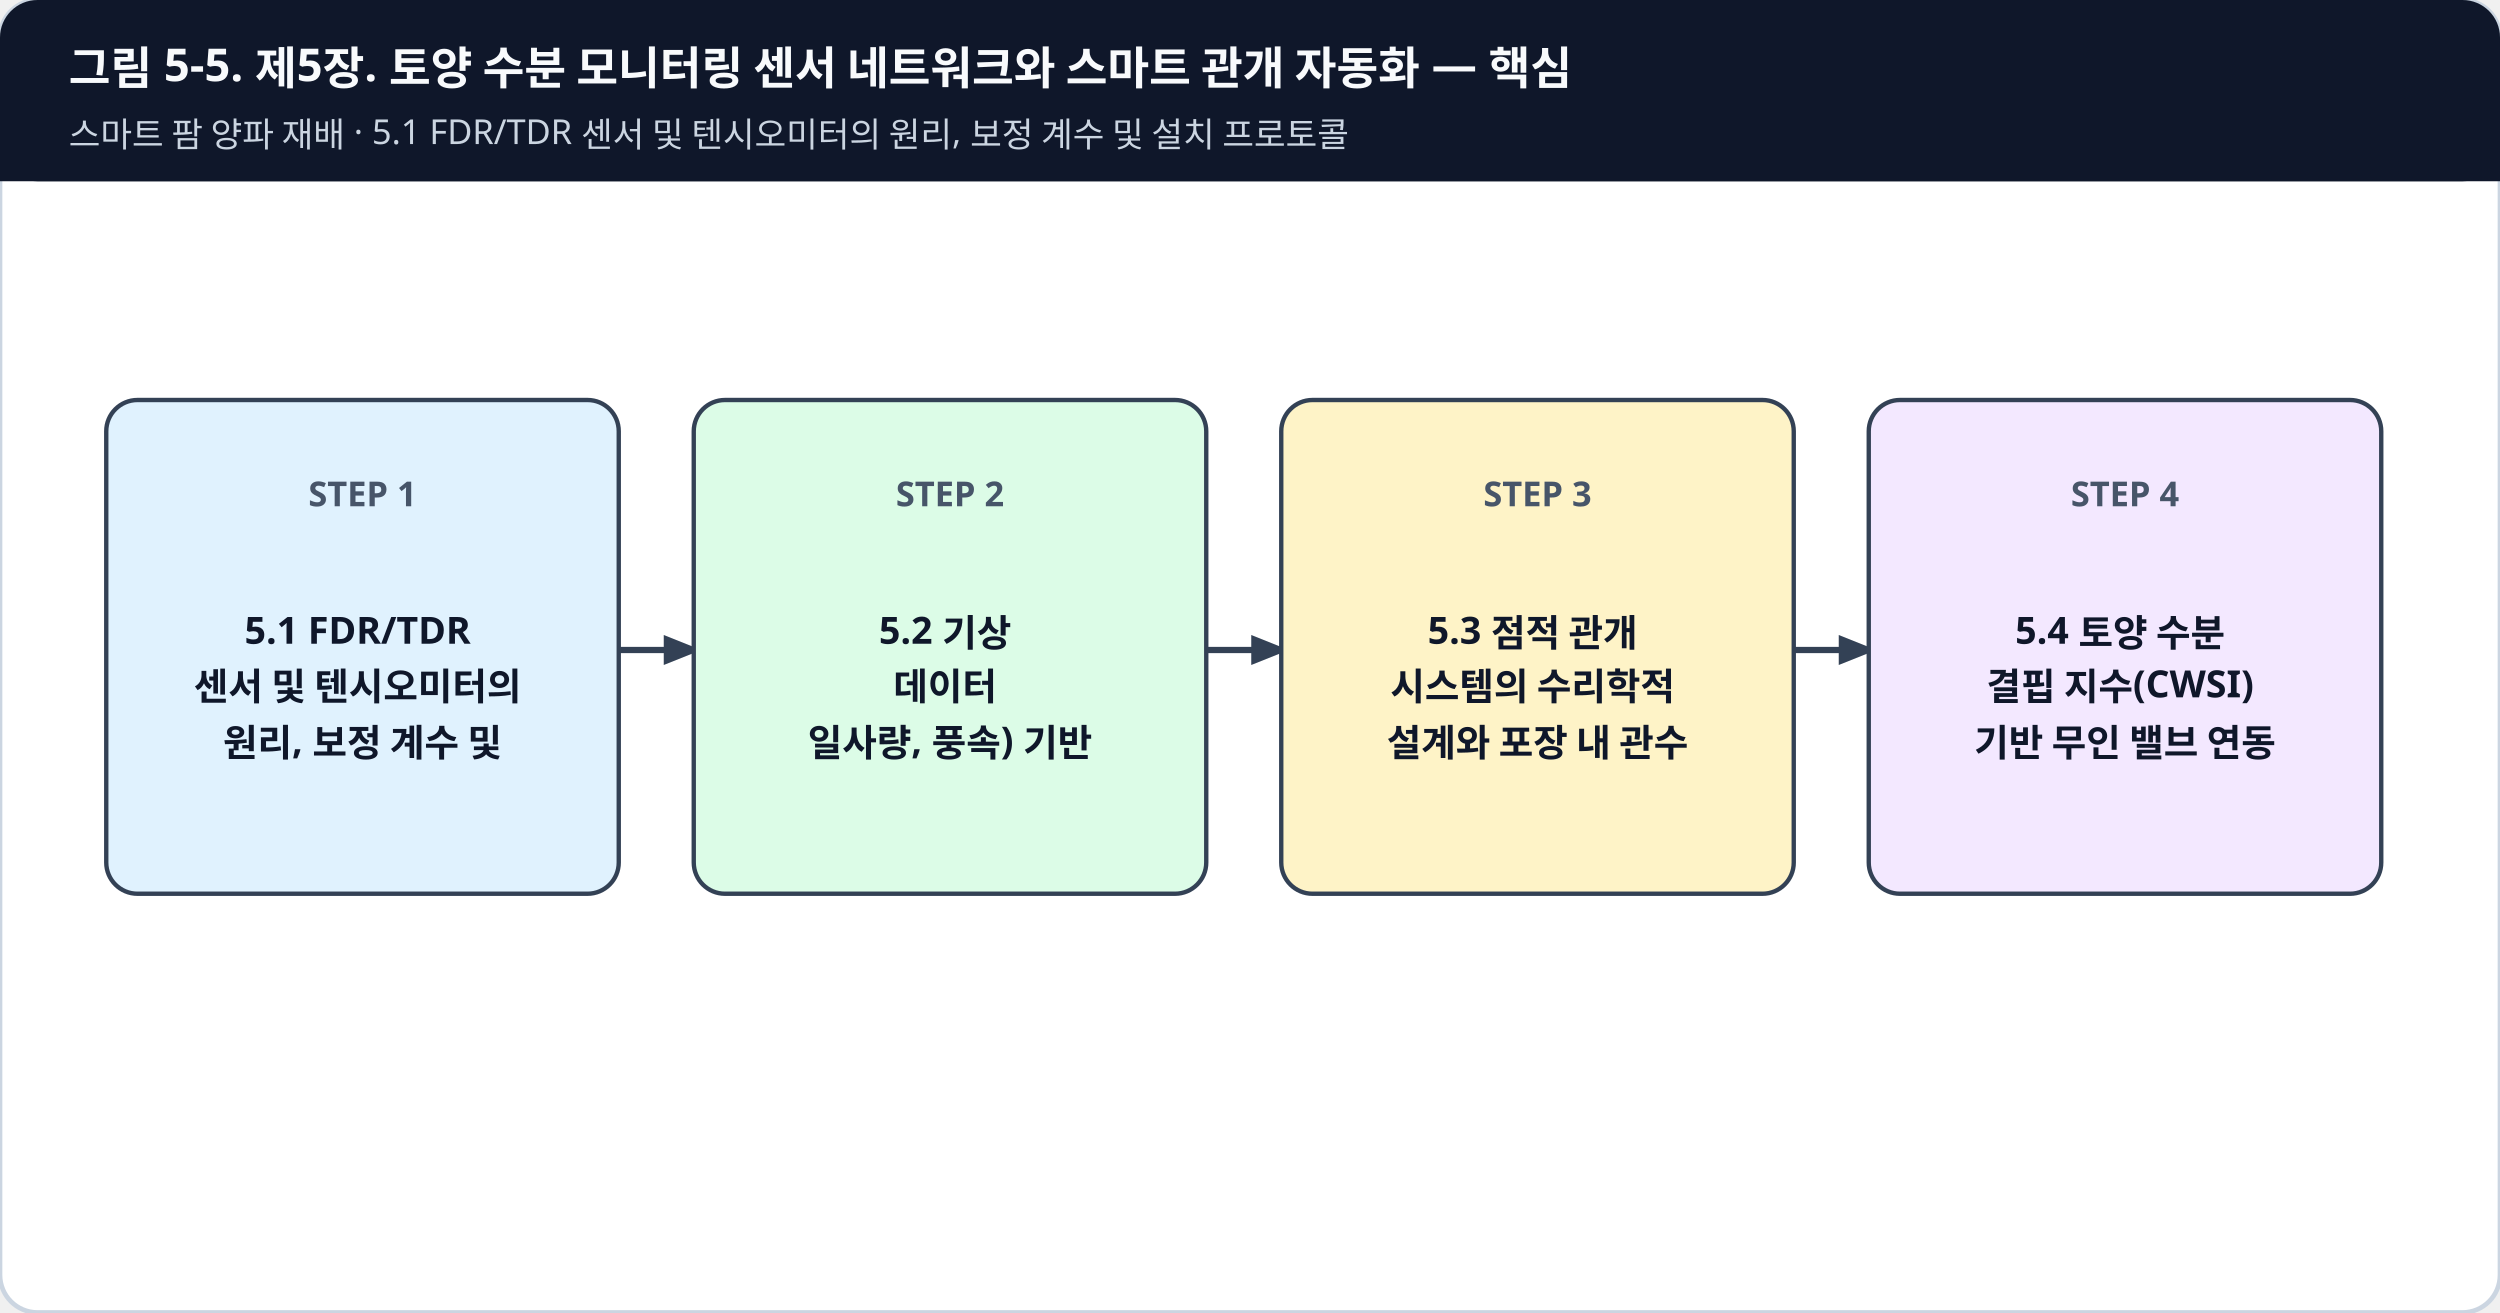
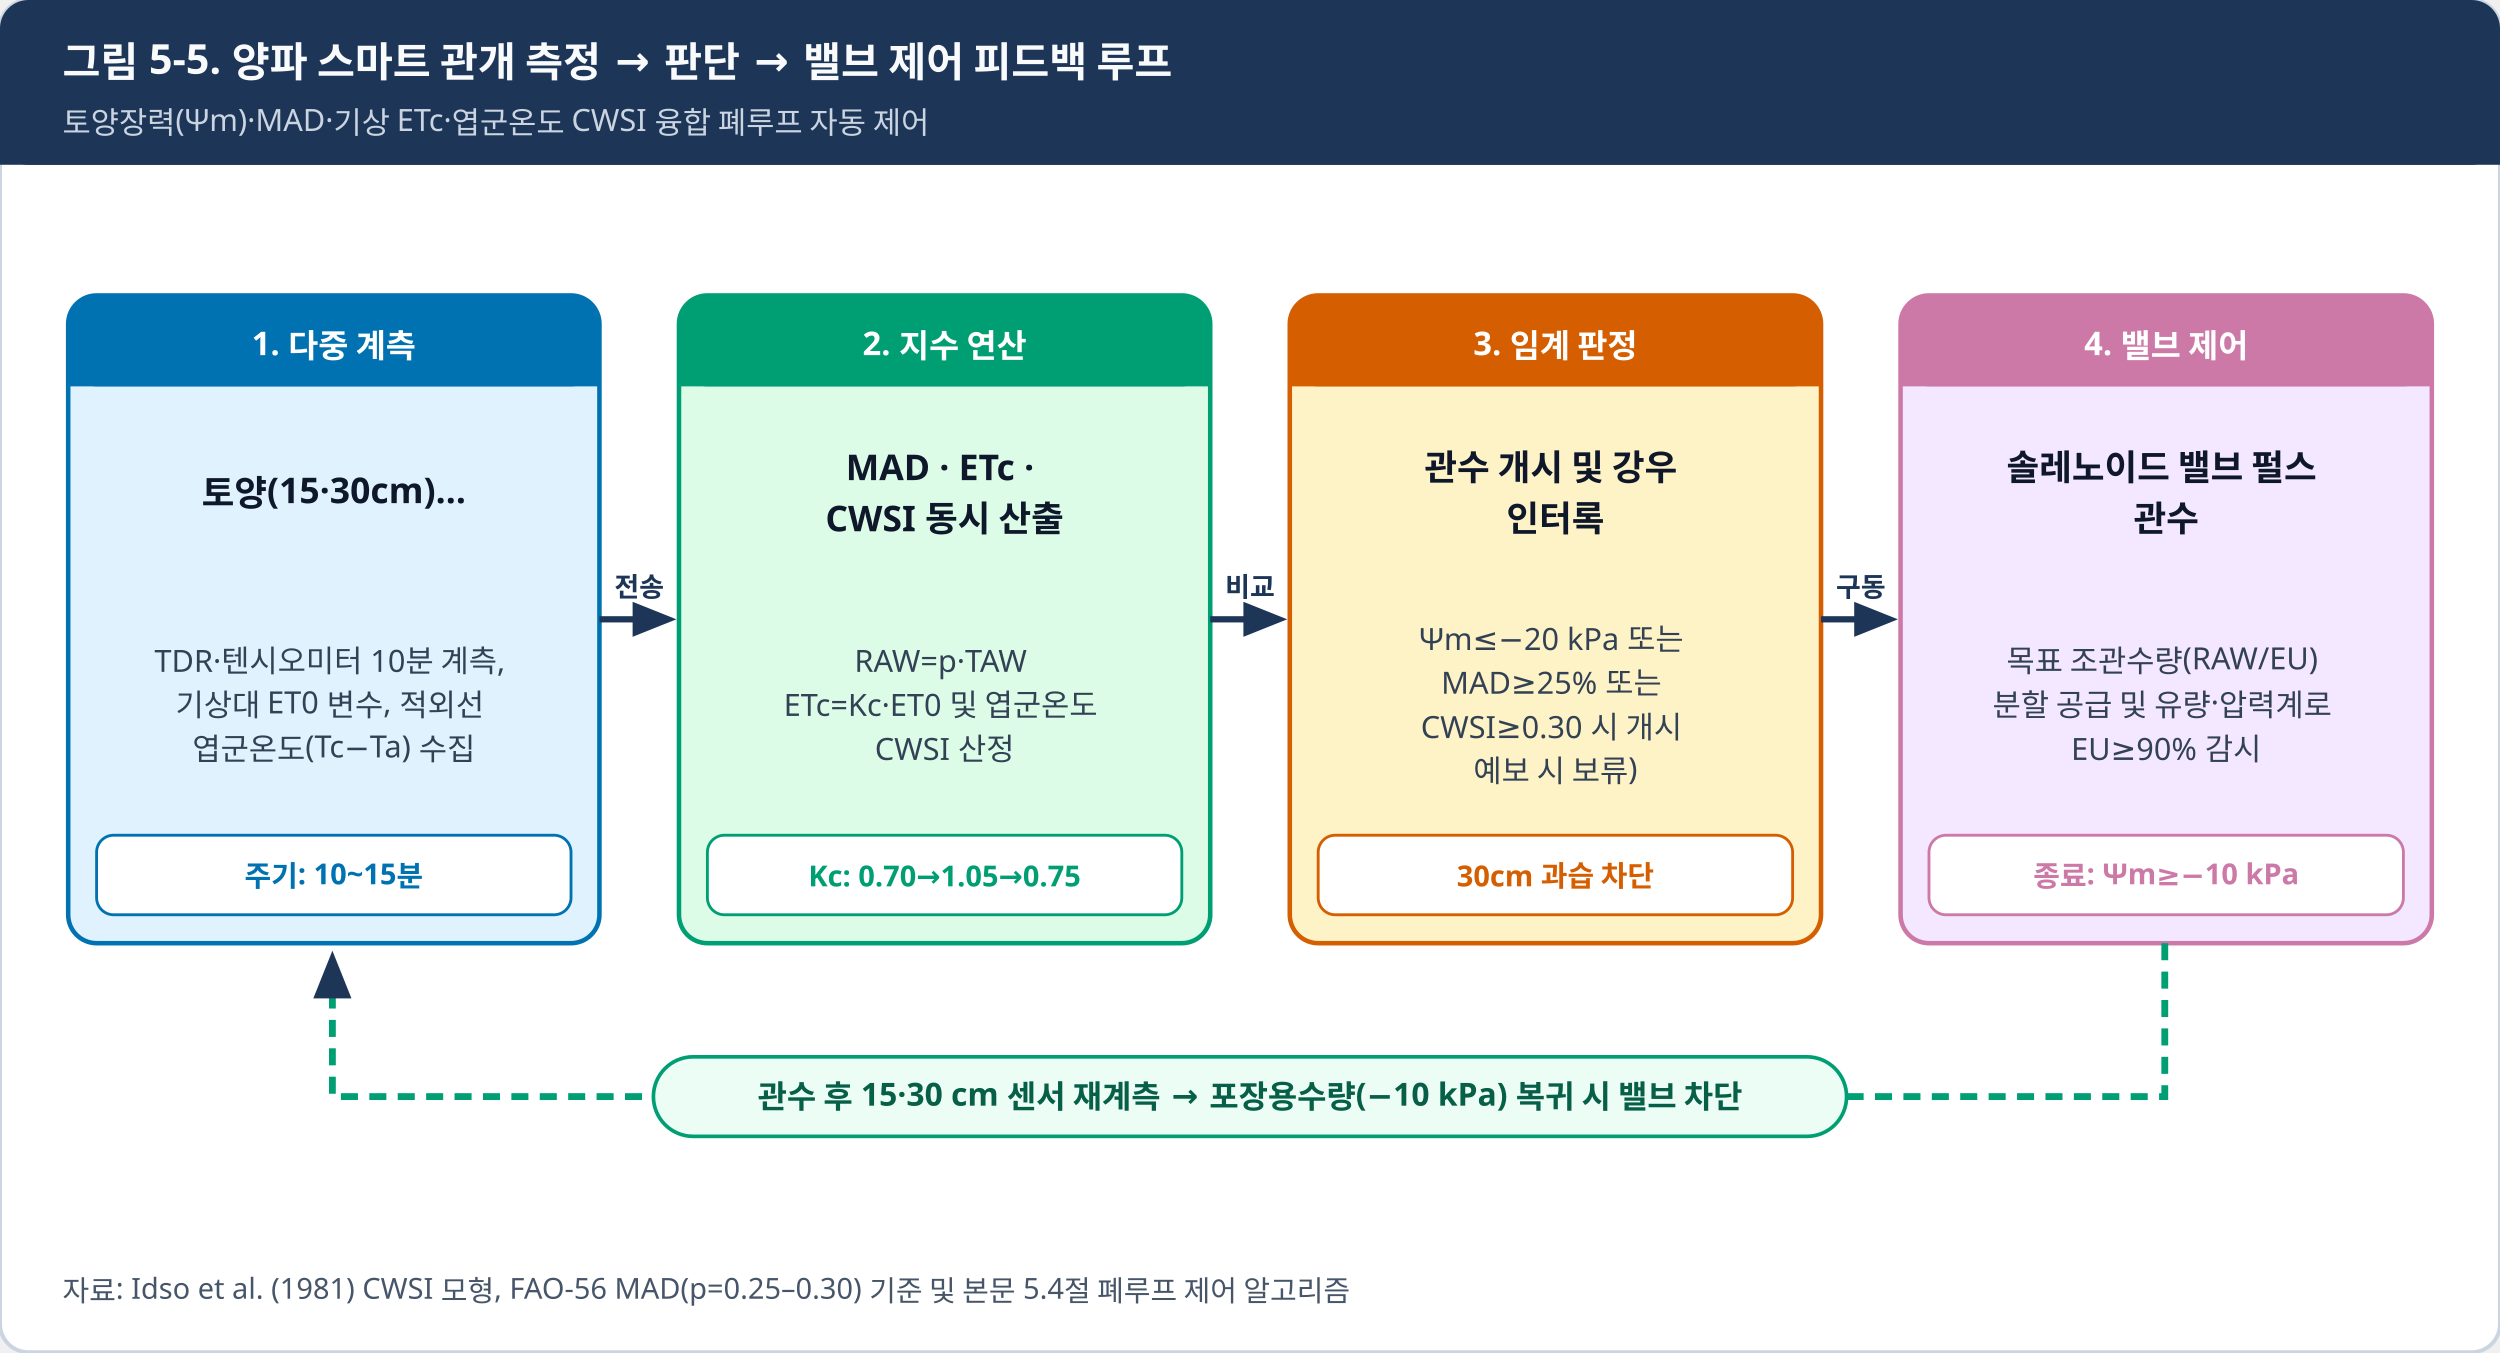
- <svg xmlns="http://www.w3.org/2000/svg" viewBox="0 0 800 420" width="800" height="420" style="background:#ffffff;font-family:'Malgun Gothic', 'Apple SD Gothic Neo', 'Noto Sans KR', sans-serif;">
-   <rect x="0" y="0" width="800" height="420" rx="12" fill="#ffffff" stroke="#cbd5e1" stroke-width="1.5" />
-   <rect x="0" y="0" width="800" height="58" rx="12" fill="#0f172a" />
-   <rect x="0" y="42" width="800" height="16" fill="#0f172a" />
-   <text x="22" y="27" font-size="14.5" font-weight="700" fill="#f8fafc">그림 5-5. 제5장. 토양 수분 모니터링 센서 네트워크와 스마트 관개 자동화 — 핵심</text>
-   <text x="22" y="47" font-size="11" fill="#cbd5e1">스마트 팜 양파 재배 · 5.1 FDR/TDR 센서 및 텐시오미터의 원리, 보정 계수 및 설치 프로토콜</text>
+ <svg xmlns="http://www.w3.org/2000/svg" viewBox="0 0 880 476" width="880" height="476" style="background:#ffffff;font-family:'Malgun Gothic', 'Apple SD Gothic Neo', 'Noto Sans KR', sans-serif;">
+   <rect x="0" y="0" width="880" height="476" rx="10" fill="#ffffff" stroke="#cbd5e1" stroke-width="1.4" />
+   <rect x="0" y="0" width="880" height="58" rx="10" fill="#1D3557" />
+   <rect x="0" y="42" width="880" height="16" fill="#1D3557" />
+   <text x="22" y="27" font-size="14.5" font-weight="700" fill="#f8fafc">그림 5-5. 양파 스마트 관개 측정 → 판단 → 밸브 제어 피드백 루프</text>
+   <text x="22" y="47" font-size="10.8" fill="#cbd5e1">토양장력(Ψm)·MAD·기상 ETc·엽군온도 CWSI 융합 폐루프 자동 제어</text>
  <defs>
-     <marker id="ar" viewBox="0 0 10 10" refX="8" refY="5" markerWidth="6" markerHeight="6" orient="auto">
-       <path d="M 0 1 L 10 5 L 0 9 z" fill="#334155" />
+     <marker id="ar" viewBox="0 0 10 10" refX="8" refY="5" markerWidth="7" markerHeight="7" orient="auto">
+       <path d="M 0 1 L 10 5 L 0 9 z" fill="#1D3557" />
    </marker>
  </defs>
-   <rect x="34" y="128" width="164" height="158" rx="10" fill="#e0f2fe" stroke="#334155" stroke-width="1.4" />
-   <text x="116" y="162" text-anchor="middle" font-size="11" font-weight="700" fill="#475569">STEP 1</text>
-   <text text-anchor="middle" font-size="12" font-weight="700" fill="#0f172a">
-     <tspan x="116" y="206.0">5.1 FDR/TDR</tspan>
-     <tspan x="116" y="224.0">센서 및 텐시오미터의</tspan>
-     <tspan x="116" y="242.0">원리, 보정 계수 및</tspan>
+   <rect x="24" y="104" width="187" height="228" rx="10" fill="#E0F2FE" stroke="#0072B2" stroke-width="1.6" />
+   <rect x="24" y="104" width="187" height="32" rx="10" fill="#0072B2" />
+   <rect x="24" y="124" width="187" height="12" fill="#0072B2" />
+   <text x="117.5" y="125" text-anchor="middle" font-size="11.5" font-weight="700" fill="#ffffff">1. 다중 계측</text>
+   <text text-anchor="middle" font-size="12.5" font-weight="700" fill="#0f172a">
+     <tspan x="117.5" y="178.0">토양(15·30cm)…</tspan>
  </text>
-   <line x1="198" y1="208" x2="222" y2="208" stroke="#334155" stroke-width="2" marker-end="url(#ar)" />
-   <rect x="222" y="128" width="164" height="158" rx="10" fill="#dcfce7" stroke="#334155" stroke-width="1.4" />
-   <text x="304" y="162" text-anchor="middle" font-size="11" font-weight="700" fill="#475569">STEP 2</text>
-   <text text-anchor="middle" font-size="12" font-weight="700" fill="#0f172a">
-     <tspan x="304" y="206.0">5.2 기상</tspan>
-     <tspan x="304" y="224.0">데이터</tspan>
-     <tspan x="304" y="242.0">일사량, 풍속) 기반</tspan>
+   <text text-anchor="middle" font-size="10.8" font-weight="500" fill="#334155">
+     <tspan x="117.5" y="236.5">TDR·텐시오미터 10분 계측,</tspan>
+     <tspan x="117.5" y="252.0">기상대 ET0 변수, 적외선</tspan>
+     <tspan x="117.5" y="267.5">엽군온도(Tc−Ta) 수집</tspan>
  </text>
-   <line x1="386" y1="208" x2="410" y2="208" stroke="#334155" stroke-width="2" marker-end="url(#ar)" />
-   <rect x="410" y="128" width="164" height="158" rx="10" fill="#fef3c7" stroke="#334155" stroke-width="1.4" />
-   <text x="492" y="162" text-anchor="middle" font-size="11" font-weight="700" fill="#475569">STEP 3</text>
-   <text text-anchor="middle" font-size="12" font-weight="700" fill="#0f172a">
-     <tspan x="492" y="206.0">5.3 점적 관개</tspan>
-     <tspan x="492" y="224.0">시스템의 수리학적</tspan>
-     <tspan x="492" y="242.0">설계와 포장 내 관수</tspan>
+   <rect x="34" y="294" width="167" height="28" rx="6" fill="#ffffff" stroke="#0072B2" stroke-width="1" />
+   <text x="117.5" y="312" text-anchor="middle" font-size="10.2" font-weight="700" fill="#0072B2">주기: 10~15분</text>
+   <line x1="211" y1="218" x2="235" y2="218" stroke="#1D3557" stroke-width="2.2" marker-end="url(#ar)" />
+   <text x="225.0" y="210" text-anchor="middle" font-size="9.5" font-weight="700" fill="#1D3557">전송</text>
+   <rect x="239" y="104" width="187" height="228" rx="10" fill="#DCFCE7" stroke="#009E73" stroke-width="1.6" />
+   <rect x="239" y="104" width="187" height="32" rx="10" fill="#009E73" />
+   <rect x="239" y="124" width="187" height="12" fill="#009E73" />
+   <text x="332.5" y="125" text-anchor="middle" font-size="11.5" font-weight="700" fill="#ffffff">2. 지수 연산</text>
+   <text text-anchor="middle" font-size="12.5" font-weight="700" fill="#0f172a">
+     <tspan x="332.5" y="169.0">MAD · ETc ·</tspan>
+     <tspan x="332.5" y="187.0">CWSI 동시 산출</tspan>
  </text>
-   <line x1="574" y1="208" x2="598" y2="208" stroke="#334155" stroke-width="2" marker-end="url(#ar)" />
-   <rect x="598" y="128" width="164" height="158" rx="10" fill="#f3e8ff" stroke="#334155" stroke-width="1.4" />
-   <text x="680" y="162" text-anchor="middle" font-size="11" font-weight="700" fill="#475569">STEP 4</text>
-   <text text-anchor="middle" font-size="12" font-weight="700" fill="#0f172a">
-     <tspan x="680" y="206.0">5.4 토양 수분</tspan>
-     <tspan x="680" y="224.0">결핍 지수(CWSI)</tspan>
-     <tspan x="680" y="242.0">기반 무인 밸브 연동</tspan>
+   <text text-anchor="middle" font-size="10.8" font-weight="500" fill="#334155">
+     <tspan x="332.5" y="236.5">RAW=p·TAW</tspan>
+     <tspan x="332.5" y="252.0">ETc=Kc·ET0 및 엽군온도</tspan>
+     <tspan x="332.5" y="267.5">CWSI 산정</tspan>
  </text>
+   <rect x="249" y="294" width="167" height="28" rx="6" fill="#ffffff" stroke="#009E73" stroke-width="1" />
+   <text x="332.5" y="312" text-anchor="middle" font-size="10.2" font-weight="700" fill="#009E73">Kc: 0.70→1.05→0.75</text>
+   <line x1="426" y1="218" x2="450" y2="218" stroke="#1D3557" stroke-width="2.2" marker-end="url(#ar)" />
+   <text x="440.0" y="210" text-anchor="middle" font-size="9.5" font-weight="700" fill="#1D3557">비교</text>
+   <rect x="454" y="104" width="187" height="228" rx="10" fill="#FEF3C7" stroke="#D55E00" stroke-width="1.6" />
+   <rect x="454" y="104" width="187" height="32" rx="10" fill="#D55E00" />
+   <rect x="454" y="124" width="187" height="12" fill="#D55E00" />
+   <text x="547.5" y="125" text-anchor="middle" font-size="11.5" font-weight="700" fill="#ffffff">3. 임계 판정</text>
+   <text text-anchor="middle" font-size="12.5" font-weight="700" fill="#0f172a">
+     <tspan x="547.5" y="169.0">관수 개시 및 강우</tspan>
+     <tspan x="547.5" y="187.0">인터록</tspan>
+   </text>
+   <text text-anchor="middle" font-size="10.8" font-weight="500" fill="#334155">
+     <tspan x="547.5" y="228.8">Ψm≤−20 kPa 또는</tspan>
+     <tspan x="547.5" y="244.2">MAD≥25% 또는</tspan>
+     <tspan x="547.5" y="259.8">CWSI≥0.30 시 개시</tspan>
+     <tspan x="547.5" y="275.2">예보 시 보류)</tspan>
+   </text>
+   <rect x="464" y="294" width="167" height="28" rx="6" fill="#ffffff" stroke="#D55E00" stroke-width="1" />
+   <text x="547.5" y="312" text-anchor="middle" font-size="10.2" font-weight="700" fill="#D55E00">30cm 과습 차단</text>
+   <line x1="641" y1="218" x2="665" y2="218" stroke="#1D3557" stroke-width="2.2" marker-end="url(#ar)" />
+   <text x="655.0" y="210" text-anchor="middle" font-size="9.5" font-weight="700" fill="#1D3557">구동</text>
+   <rect x="669" y="104" width="187" height="228" rx="10" fill="#F3E8FF" stroke="#CC79A7" stroke-width="1.6" />
+   <rect x="669" y="104" width="187" height="32" rx="10" fill="#CC79A7" />
+   <rect x="669" y="124" width="187" height="12" fill="#CC79A7" />
+   <text x="762.5" y="125" text-anchor="middle" font-size="11.5" font-weight="700" fill="#ffffff">4. 밸브 제어</text>
+   <text text-anchor="middle" font-size="12.5" font-weight="700" fill="#0f172a">
+     <tspan x="762.5" y="169.0">솔레노이드 밸브 펄스</tspan>
+     <tspan x="762.5" y="187.0">관수</tspan>
+   </text>
+   <text text-anchor="middle" font-size="10.8" font-weight="500" fill="#334155">
+     <tspan x="762.5" y="236.5">목표 조관수량(RAW/EU)</tspan>
+     <tspan x="762.5" y="252.0">분할 공급 및 유량·압력계로</tspan>
+     <tspan x="762.5" y="267.5">EU≥90% 감시</tspan>
+   </text>
+   <rect x="679" y="294" width="167" height="28" rx="6" fill="#ffffff" stroke="#CC79A7" stroke-width="1" />
+   <text x="762.5" y="312" text-anchor="middle" font-size="10.2" font-weight="700" fill="#CC79A7">종료: Ψm≥−10 kPa</text>
+   <path d="M 762 332 L 762 386 L 117 386 L 117 338" fill="none" stroke="#009E73" stroke-width="2.4" stroke-dasharray="6,4" marker-end="url(#ar)" />
+   <rect x="230" y="372" width="420" height="28" rx="14" fill="#ECFDF5" stroke="#009E73" stroke-width="1.3" />
+   <text x="440" y="390" text-anchor="middle" font-size="11.2" font-weight="700" fill="#065F46">관수 후 15·30 cm 센서 재계측 → 포장용수량(−10 kPa) 복귀 시 밸브 차단</text>
+   <text x="22" y="458" font-size="10.2" fill="#475569">자료: Idso et al. (1981) CWSI 모형, FAO-56 MAD(p=0.25–0.30) 기준 및 본문 5.4절 폐루프 제어 알고리즘</text>
</svg>
